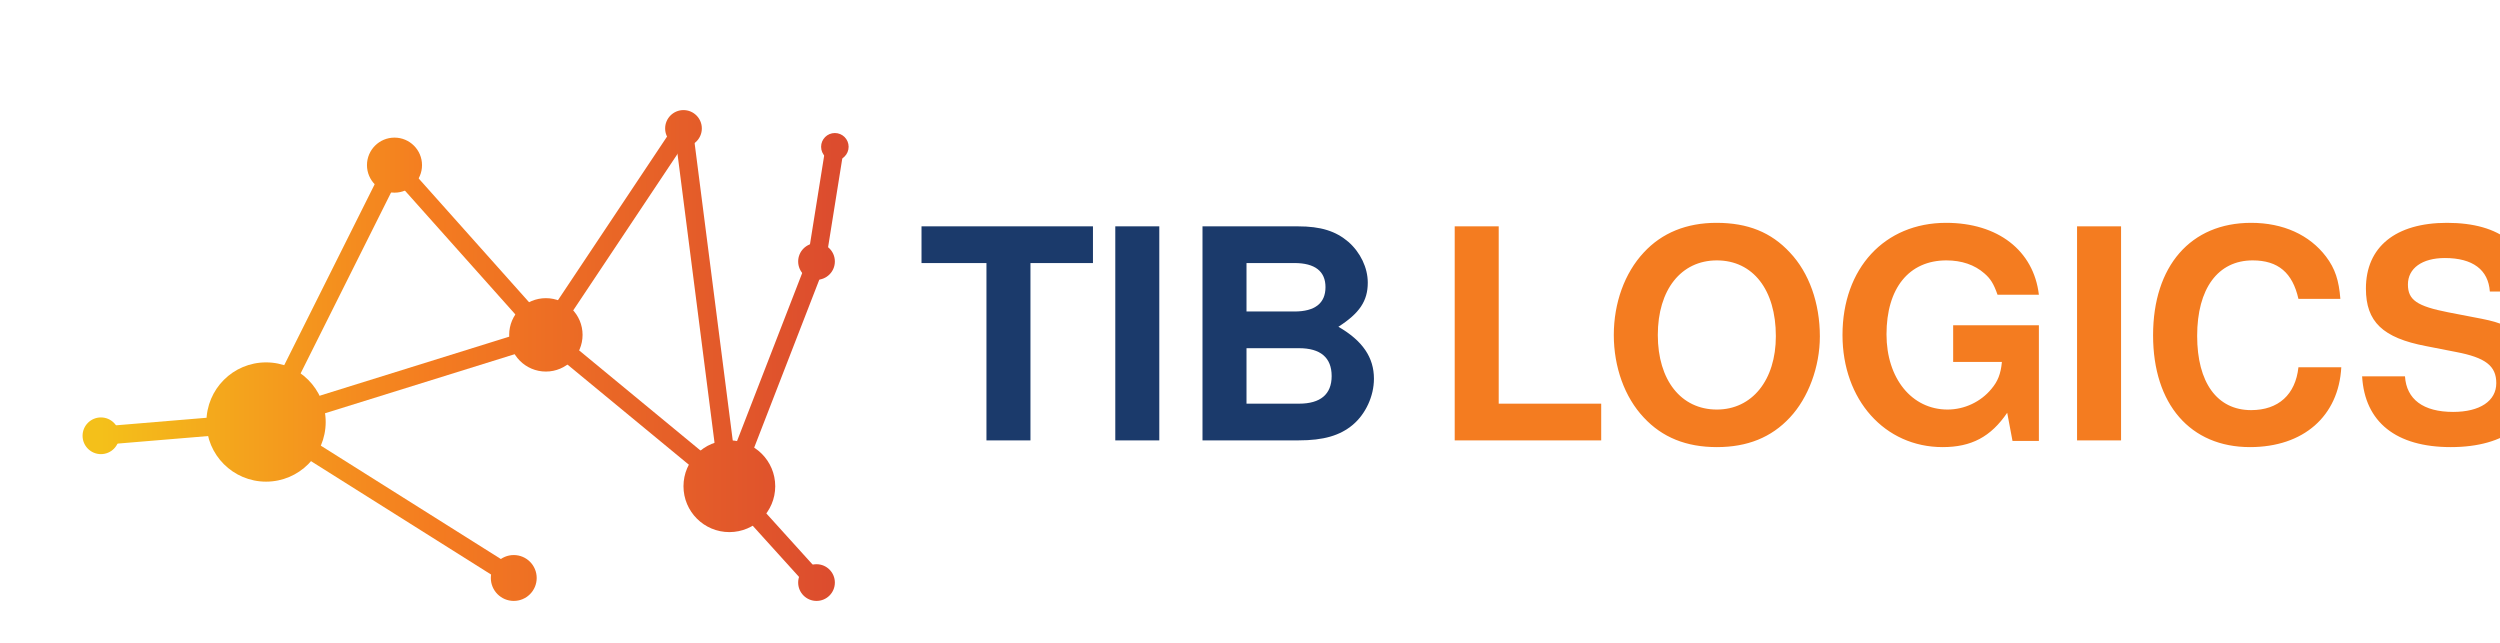
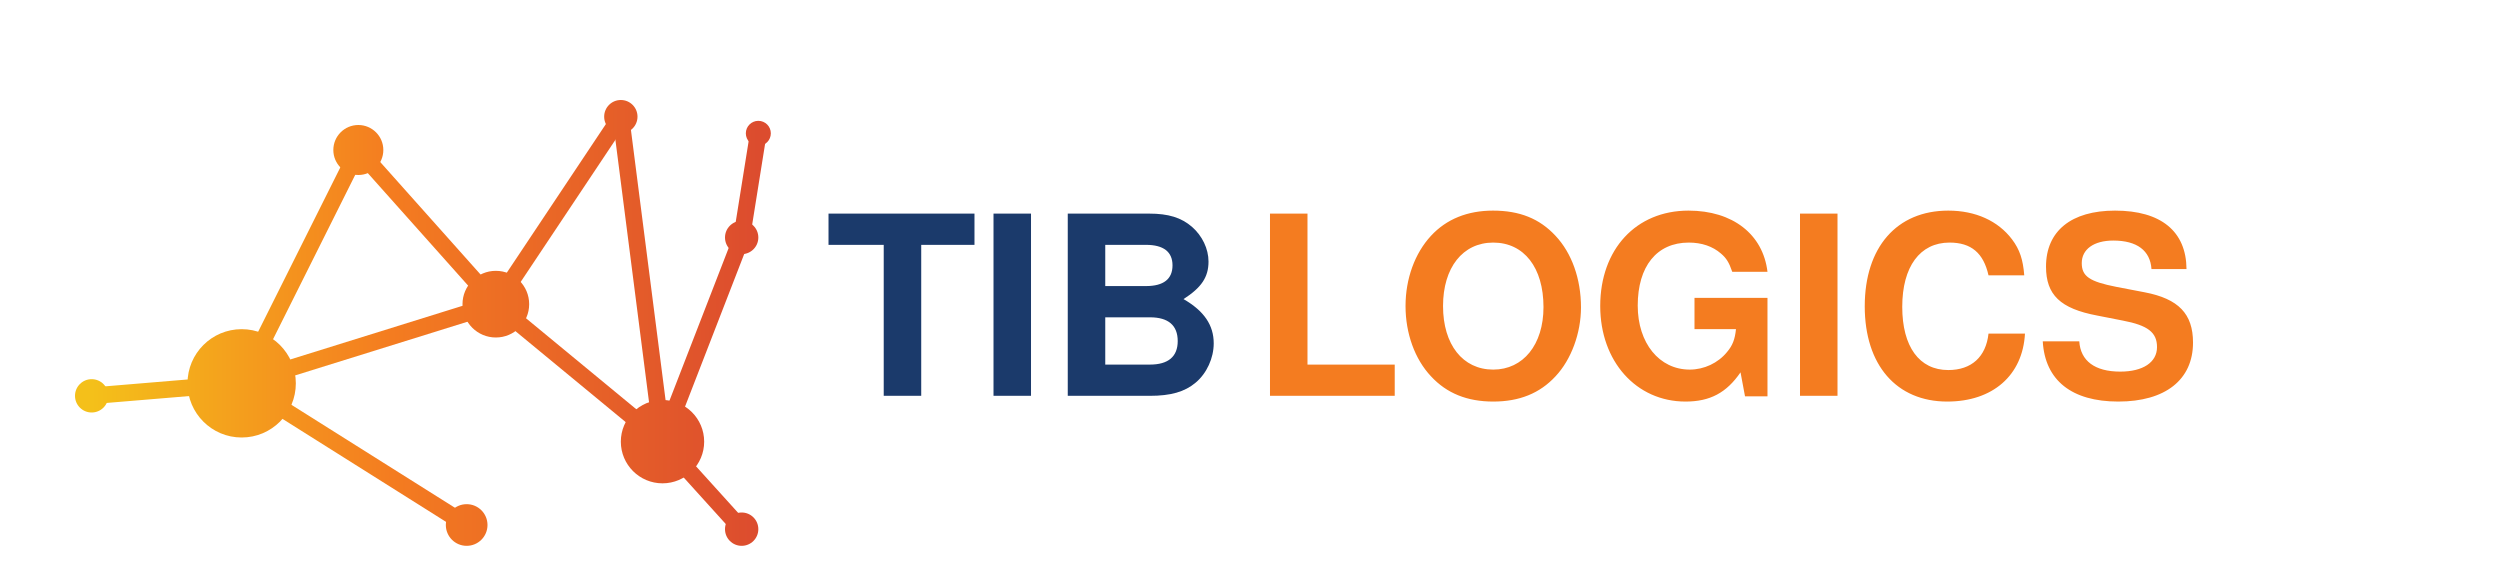
- <svg xmlns="http://www.w3.org/2000/svg" viewBox="0 0 545 140" role="img" aria-label="TIBLOGICS">
+ <svg xmlns="http://www.w3.org/2000/svg" viewBox="0 0 600 140" role="img" aria-label="TIBLOGICS">
  <defs>
    <linearGradient id="g" x1="22" y1="0" x2="182" y2="0" gradientUnits="userSpaceOnUse">
      <stop offset="0%" stop-color="#F4C01A" />
      <stop offset="45%" stop-color="#F47C20" />
      <stop offset="100%" stop-color="#DC4C2E" />
    </linearGradient>
  </defs>
  <g stroke="url(#g)" stroke-width="4" fill="none" stroke-linecap="round">
    <line x1="22" y1="95" x2="58" y2="92" />
    <line x1="58" y1="92" x2="86" y2="36" />
    <line x1="58" y1="92" x2="119" y2="73" />
    <line x1="58" y1="92" x2="112" y2="126" />
    <line x1="86" y1="36" x2="119" y2="73" />
    <line x1="119" y1="73" x2="149" y2="28" />
    <line x1="119" y1="73" x2="159" y2="106" />
    <line x1="149" y1="28" x2="159" y2="106" />
    <line x1="159" y1="106" x2="178" y2="57" />
    <line x1="159" y1="106" x2="178" y2="127" />
    <line x1="178" y1="57" x2="182" y2="32" />
  </g>
  <circle cx="22" cy="95" r="4" fill="url(#g)" />
  <circle cx="58" cy="92" r="13" fill="url(#g)" />
  <circle cx="86" cy="36" r="6" fill="url(#g)" />
  <circle cx="112" cy="126" r="5" fill="url(#g)" />
  <circle cx="119" cy="73" r="8" fill="url(#g)" />
  <circle cx="149" cy="28" r="4" fill="url(#g)" />
  <circle cx="159" cy="106" r="10" fill="url(#g)" />
  <circle cx="178" cy="57" r="4" fill="url(#g)" />
  <circle cx="178" cy="127" r="4" fill="url(#g)" />
  <circle cx="182" cy="32" r="3" fill="url(#g)" />
-   <text x="200" y="96" font-family="'Helvetica Neue', Helvetica, Arial, sans-serif" font-weight="800" font-size="64" fill="#1B3A6B">TIB</text>
-   <text x="312" y="96" font-family="'Helvetica Neue', Helvetica, Arial, sans-serif" font-weight="800" font-size="64" fill="#F47C20">LOGICS</text>
+   <text x="198" y="95" font-family="'Helvetica Neue', Helvetica, Arial, sans-serif" font-weight="800" font-size="60" fill="#1B3A6B">TIB</text>
+   <text x="300" y="95" font-family="'Helvetica Neue', Helvetica, Arial, sans-serif" font-weight="800" font-size="60" fill="#F47C20">LOGICS</text>
</svg>
